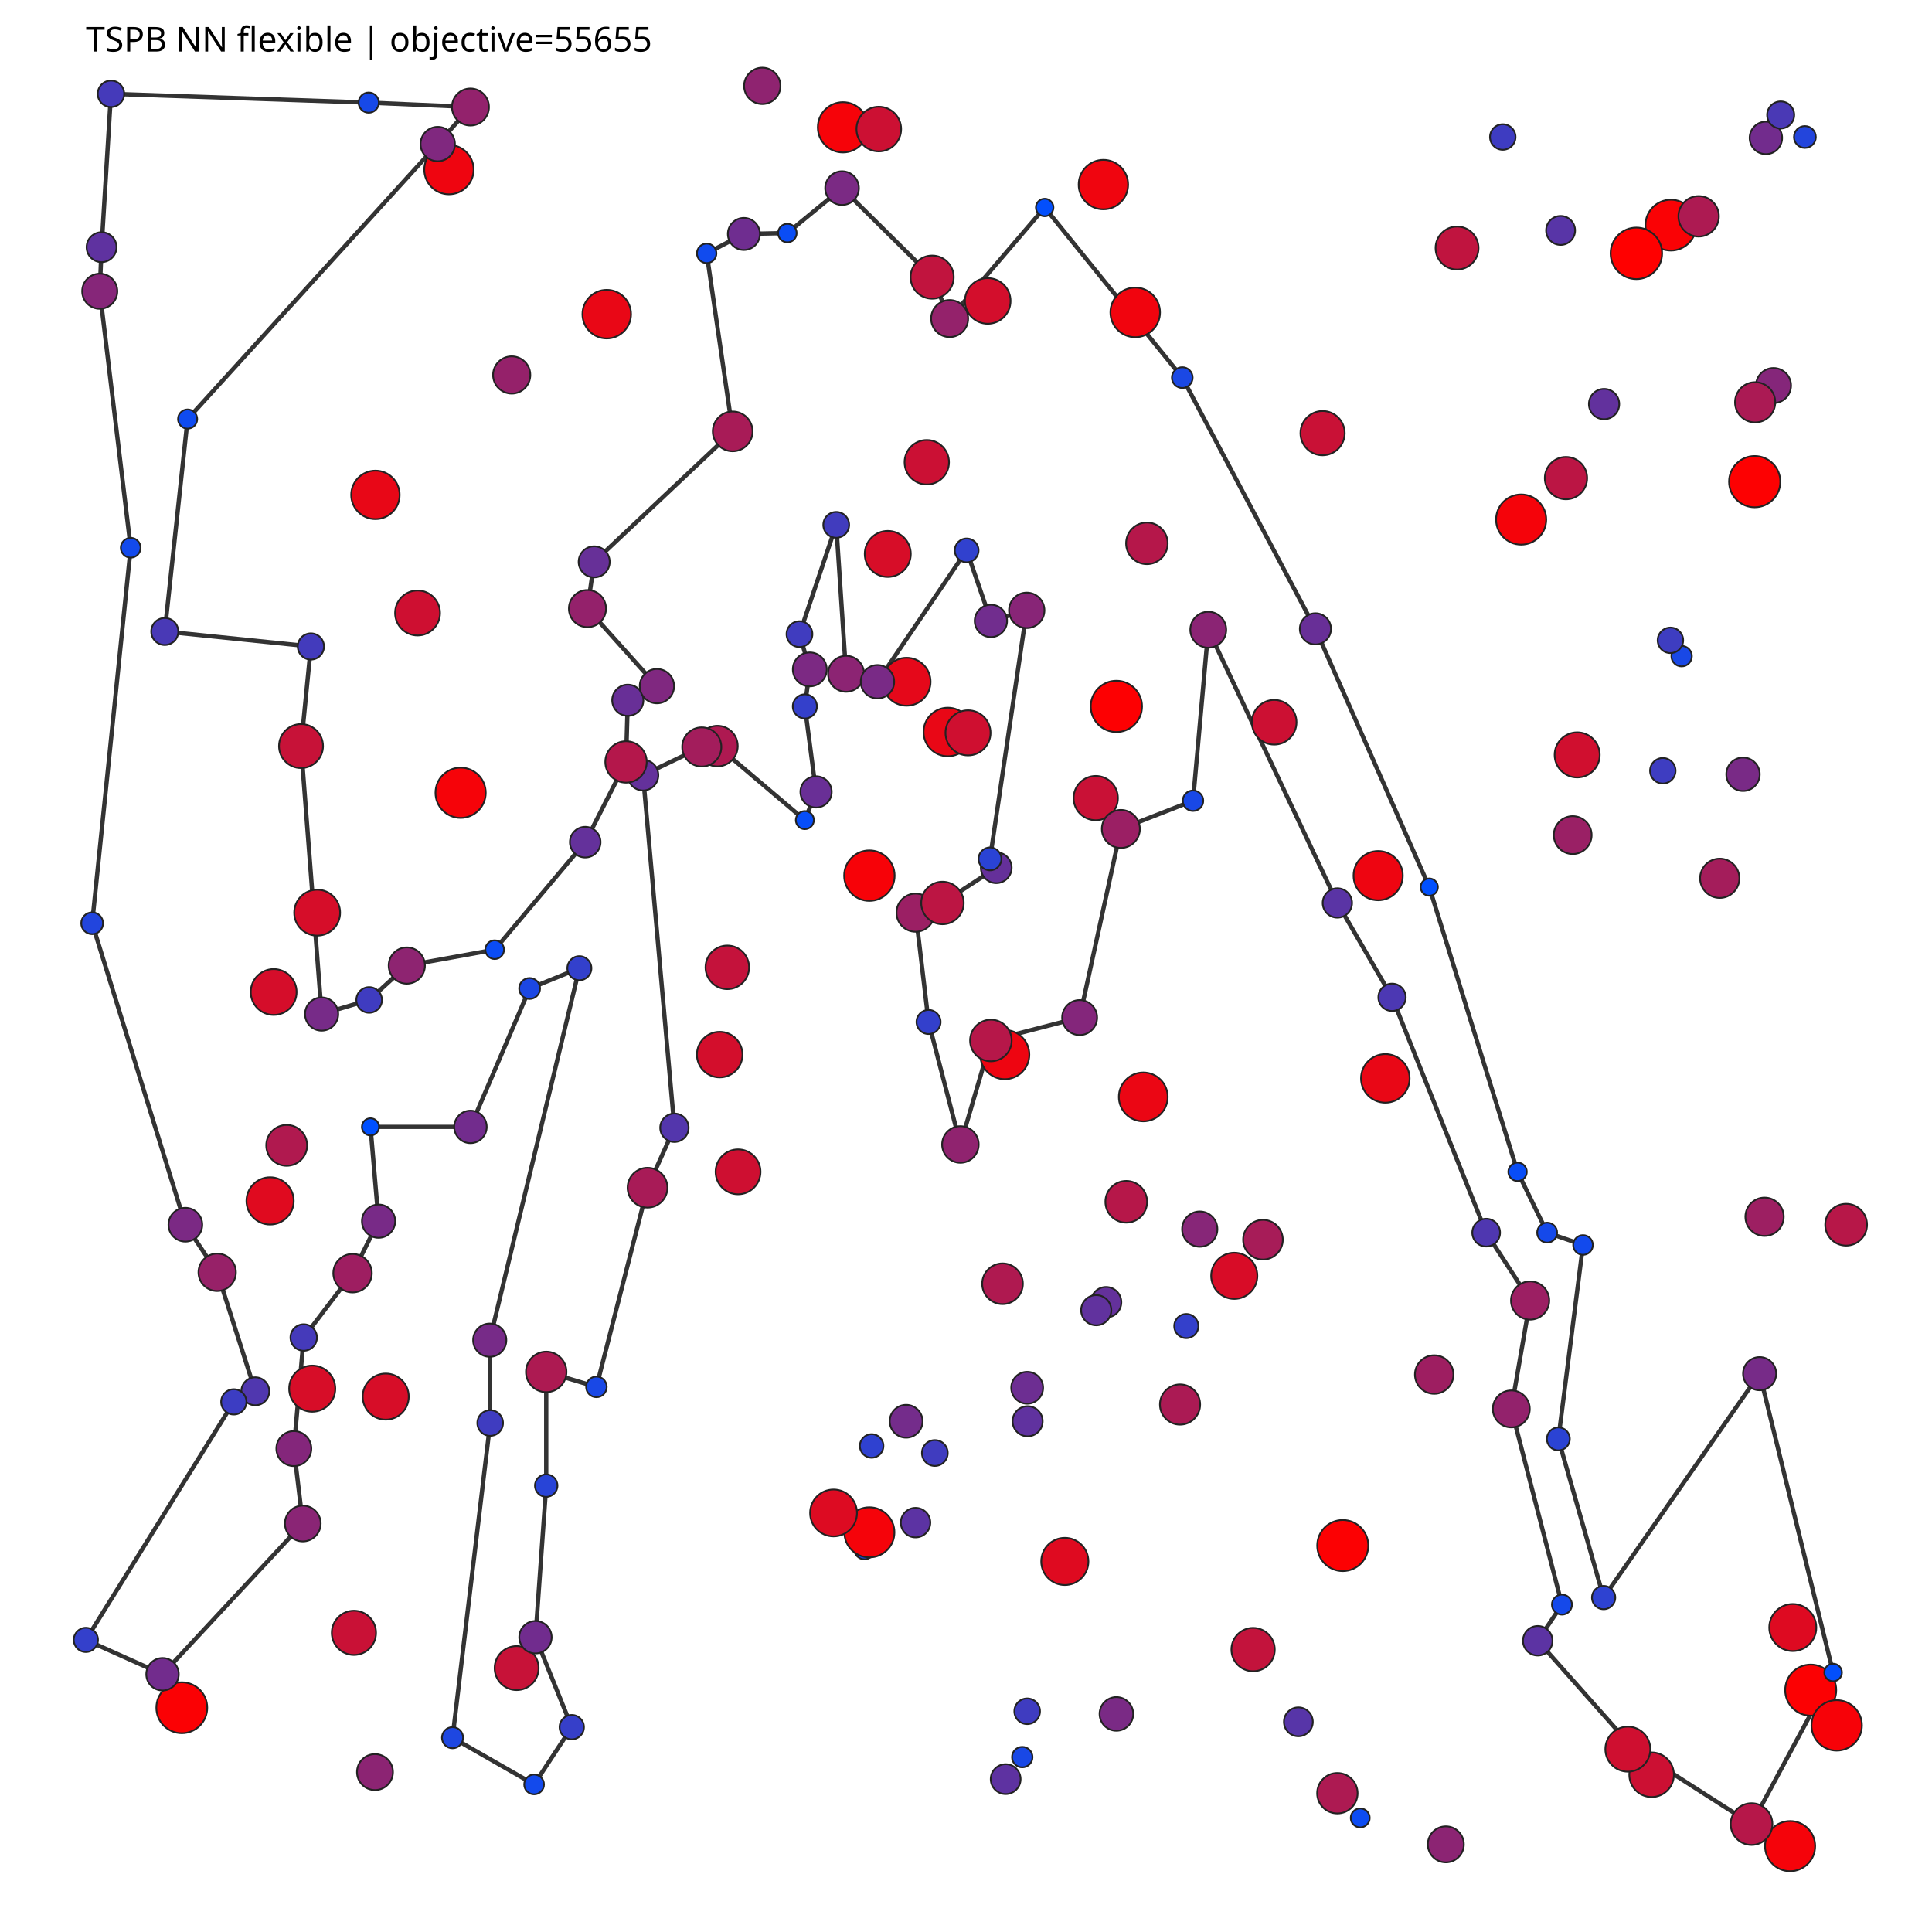
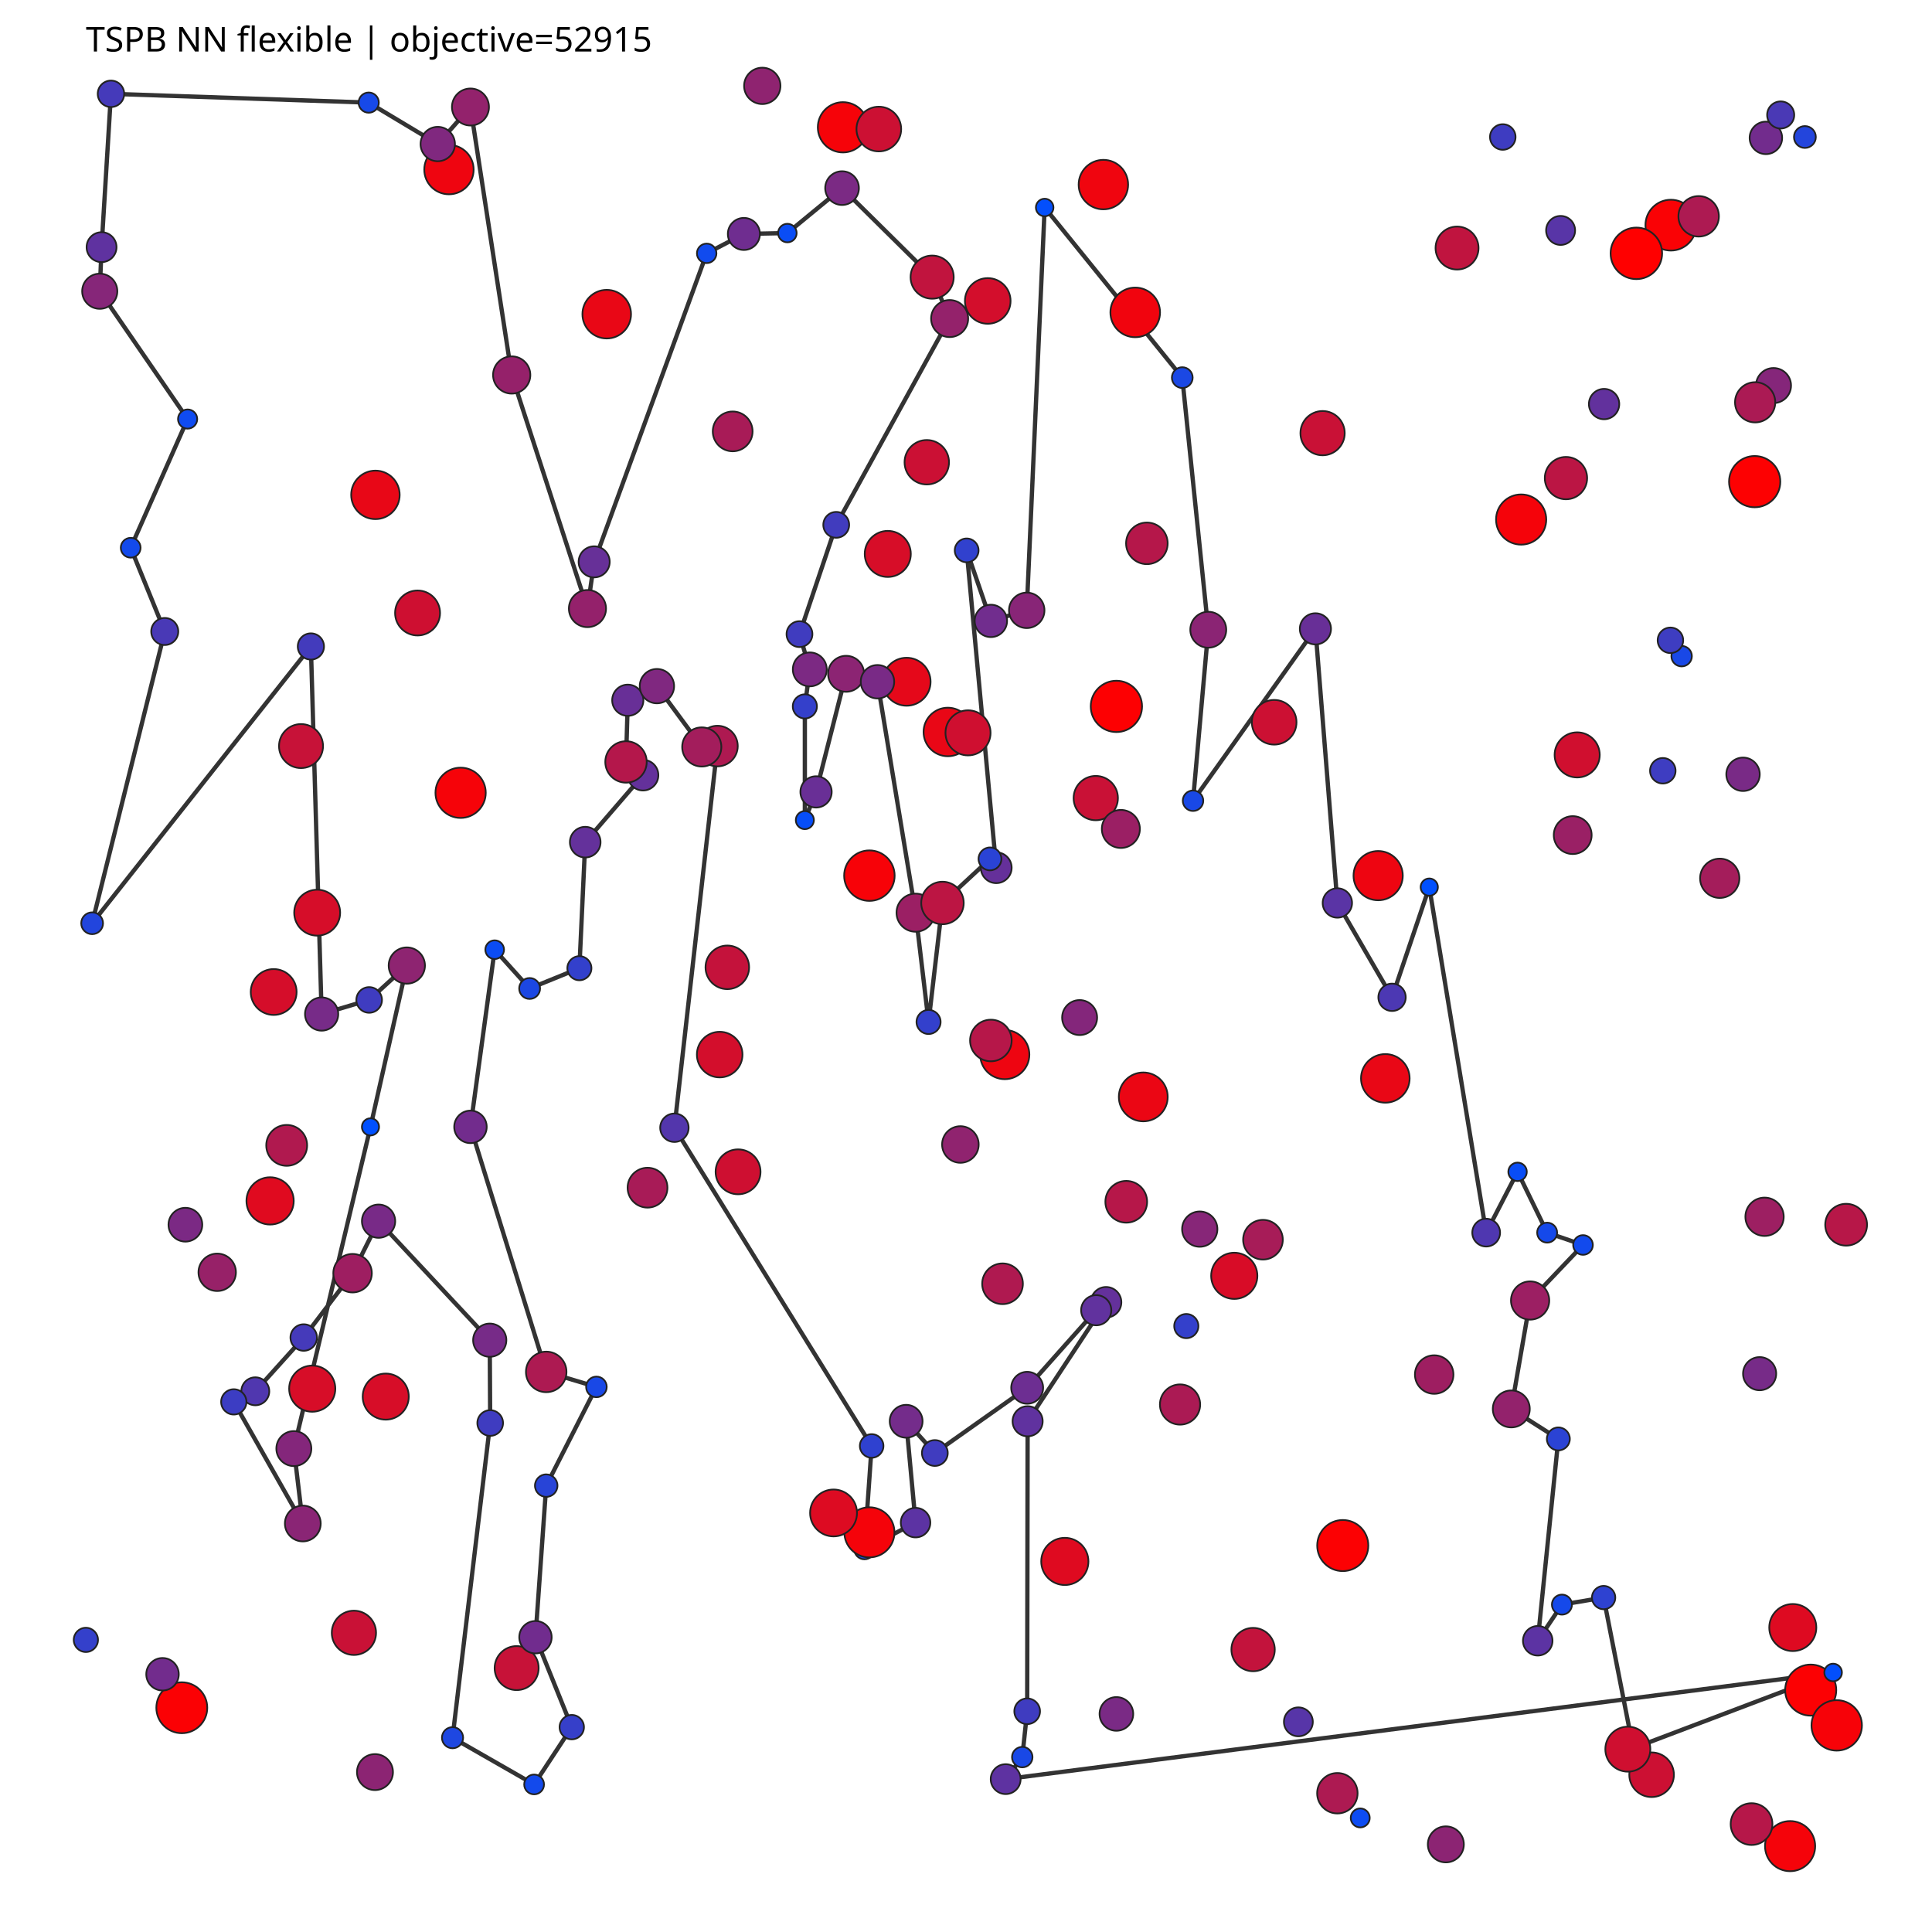
<svg xmlns="http://www.w3.org/2000/svg" width="900" height="900" viewBox="0 0 900 900">
  <rect width="100%" height="100%" fill="white" />
-   <text x="40" y="24" font-family="sans-serif" font-size="16">TSPB NN flexible | objective=55655</text>
-   <polyline fill="none" stroke="#333333" stroke-width="2" points="75.71,779.93 141.06,709.71 136.89,674.81 141.48,623.07 164.24,593.10 176.35,568.87 172.59,524.94 219.16,524.94 246.72,460.47 269.90,451.03 228.14,624.31 228.35,662.90 210.81,809.49 248.81,831.26 266.35,804.57 249.44,762.68 254.45,692.06 254.45,639.09 277.84,646.07 301.64,553.27 314.17,525.35 299.55,361.10 326.91,347.96 334.21,347.55 374.93,382.04 380.15,368.90 374.93,329.07 377.23,311.83 372.43,295.40 389.55,244.49 394.14,313.88 408.76,317.58 450.31,256.39 461.59,289.24 478.29,284.32 461.17,400.11 464.09,404.22 439.04,420.64 426.51,425.16 432.56,476.07 447.39,533.15 461.59,484.70 502.93,474.02 522.14,386.15 555.76,373.01 562.86,293.35 623.00,420.64 648.47,464.58 692.32,574.21 712.79,605.83 704.02,656.33 727.61,747.49 716.34,764.33 760.81,814.42 815.94,849.73 853.94,779.11 819.70,639.91 747.03,744.21 725.94,670.30 737.43,579.96 720.72,574.21 706.94,545.88 665.81,413.25 612.77,292.94 550.75,175.91 486.65,96.66 442.38,148.40 434.23,129.10 392.26,87.63 366.79,108.57 346.53,108.98 329.20,118.02 341.31,200.96 276.79,261.73 273.66,283.50 306.02,319.63 292.45,326.20 291.62,354.94 272.62,392.31 230.44,442.40 189.51,449.79 171.97,465.81 149.83,472.38 140.23,347.55 144.82,301.15 76.75,294.17 87.40,195.21 203.92,67.10 219.16,49.85 171.76,47.80 51.69,43.70 47.31,115.14 46.47,135.67 60.88,255.16 42.92,430.09 86.36,570.52 101.18,592.69 118.93,648.12 108.91,653.05 40.00,763.92 75.71,779.93 " />
+   <text x="40" y="24" font-family="sans-serif" font-size="16">TSPB NN flexible | objective=52915</text>
+   <polyline fill="none" stroke="#333333" stroke-width="2" points="853.94,779.11 760.81,814.42 747.03,744.21 727.61,747.49 716.34,764.33 725.94,670.30 704.02,656.33 712.79,605.83 737.43,579.96 720.72,574.21 706.94,545.88 692.32,574.21 665.81,413.25 648.47,464.58 623.00,420.64 612.77,292.94 555.76,373.01 562.86,293.35 550.75,175.91 486.65,96.66 478.29,284.32 461.59,289.24 450.31,256.39 464.09,404.22 461.17,400.11 439.04,420.64 432.56,476.07 426.51,425.16 408.76,317.58 394.14,313.88 380.15,368.90 374.93,382.04 374.93,329.07 377.23,311.83 372.43,295.40 389.55,244.49 442.38,148.40 434.23,129.10 392.26,87.63 366.79,108.57 346.53,108.98 329.20,118.02 276.79,261.73 273.66,283.50 238.37,174.68 219.16,49.85 203.92,67.10 171.76,47.80 51.69,43.70 47.31,115.14 46.47,135.67 87.40,195.21 60.88,255.16 76.75,294.17 42.92,430.09 144.82,301.15 149.83,472.38 171.97,465.81 189.51,449.79 172.59,524.94 136.89,674.81 141.06,709.71 108.91,653.05 118.93,648.12 141.48,623.07 164.24,593.10 176.35,568.87 228.14,624.31 228.35,662.90 210.81,809.49 248.81,831.26 266.35,804.57 249.44,762.68 254.45,692.06 277.84,646.07 254.45,639.09 219.16,524.94 230.44,442.40 246.72,460.47 269.90,451.03 272.62,392.31 299.55,361.10 291.62,354.94 292.45,326.20 306.02,319.63 326.91,347.96 334.21,347.55 314.17,525.35 406.05,673.58 402.70,721.62 426.51,709.30 422.12,662.08 435.49,676.87 478.50,646.48 510.66,610.35 515.25,606.65 478.71,662.08 478.50,797.18 476.21,818.53 468.48,828.79 853.94,779.11 " />
  <circle cx="520.06" cy="329.07" r="11.95" fill="rgb(253,0,2)" stroke="#222" stroke-width="0.8" />
  <circle cx="40.00" cy="763.92" r="5.65" fill="rgb(52,64,203)" stroke="#222" stroke-width="0.8" />
  <circle cx="760.81" cy="814.42" r="4.99" fill="rgb(31,70,224)" stroke="#222" stroke-width="0.8" />
  <circle cx="464.09" cy="404.22" r="7.18" fill="rgb(101,48,154)" stroke="#222" stroke-width="0.8" />
  <circle cx="335.26" cy="491.27" r="10.62" fill="rgb(211,14,44)" stroke="#222" stroke-width="0.8" />
  <circle cx="145.45" cy="646.89" r="10.75" fill="rgb(215,13,40)" stroke="#222" stroke-width="0.8" />
  <circle cx="141.48" cy="623.07" r="6.17" fill="rgb(69,58,186)" stroke="#222" stroke-width="0.8" />
  <circle cx="209.14" cy="79.01" r="11.50" fill="rgb(239,5,16)" stroke="#222" stroke-width="0.8" />
  <circle cx="394.14" cy="313.88" r="8.38" fill="rgb(140,36,115)" stroke="#222" stroke-width="0.8" />
  <circle cx="769.38" cy="826.74" r="10.39" fill="rgb(204,16,51)" stroke="#222" stroke-width="0.8" />
  <circle cx="774.60" cy="359.05" r="5.94" fill="rgb(62,61,193)" stroke="#222" stroke-width="0.8" />
  <circle cx="524.65" cy="559.84" r="9.72" fill="rgb(182,23,73)" stroke="#222" stroke-width="0.8" />
  <circle cx="708.61" cy="242.02" r="11.69" fill="rgb(245,3,10)" stroke="#222" stroke-width="0.8" />
  <circle cx="46.47" cy="135.67" r="8.19" fill="rgb(134,38,121)" stroke="#222" stroke-width="0.8" />
  <circle cx="747.03" cy="744.21" r="5.43" fill="rgb(46,66,209)" stroke="#222" stroke-width="0.8" />
  <circle cx="194.52" cy="285.55" r="10.47" fill="rgb(206,15,49)" stroke="#222" stroke-width="0.8" />
  <circle cx="392.68" cy="59.30" r="11.71" fill="rgb(246,3,9)" stroke="#222" stroke-width="0.8" />
  <circle cx="673.53" cy="859.18" r="8.39" fill="rgb(140,36,115)" stroke="#222" stroke-width="0.8" />
  <circle cx="729.49" cy="222.72" r="9.86" fill="rgb(187,21,68)" stroke="#222" stroke-width="0.8" />
  <circle cx="133.55" cy="533.56" r="9.52" fill="rgb(176,25,79)" stroke="#222" stroke-width="0.8" />
  <circle cx="727.61" cy="747.49" r="4.67" fill="rgb(21,73,234)" stroke="#222" stroke-width="0.8" />
  <circle cx="299.55" cy="361.10" r="7.14" fill="rgb(100,49,155)" stroke="#222" stroke-width="0.8" />
  <circle cx="468.06" cy="491.27" r="11.45" fill="rgb(238,5,17)" stroke="#222" stroke-width="0.8" />
  <circle cx="833.90" cy="860.00" r="11.68" fill="rgb(245,3,10)" stroke="#222" stroke-width="0.8" />
  <circle cx="515.25" cy="606.65" r="7.12" fill="rgb(100,49,155)" stroke="#222" stroke-width="0.8" />
  <circle cx="467.02" cy="598.03" r="9.48" fill="rgb(175,25,80)" stroke="#222" stroke-width="0.8" />
  <circle cx="189.51" cy="449.79" r="8.45" fill="rgb(142,36,113)" stroke="#222" stroke-width="0.8" />
  <circle cx="502.93" cy="474.02" r="8.15" fill="rgb(132,38,123)" stroke="#222" stroke-width="0.8" />
  <circle cx="60.88" cy="255.16" r="4.61" fill="rgb(19,74,236)" stroke="#222" stroke-width="0.8" />
  <circle cx="118.93" cy="648.12" r="6.51" fill="rgb(80,55,175)" stroke="#222" stroke-width="0.8" />
  <circle cx="292.45" cy="326.20" r="7.27" fill="rgb(104,47,151)" stroke="#222" stroke-width="0.8" />
  <circle cx="549.71" cy="654.28" r="9.37" fill="rgb(171,26,84)" stroke="#222" stroke-width="0.8" />
  <circle cx="460.13" cy="140.19" r="10.63" fill="rgb(211,14,44)" stroke="#222" stroke-width="0.8" />
  <circle cx="301.64" cy="553.27" r="9.28" fill="rgb(168,27,87)" stroke="#222" stroke-width="0.8" />
  <circle cx="510.66" cy="610.35" r="7.03" fill="rgb(97,50,158)" stroke="#222" stroke-width="0.8" />
  <circle cx="532.58" cy="510.98" r="11.38" fill="rgb(235,6,20)" stroke="#222" stroke-width="0.8" />
  <circle cx="141.06" cy="709.71" r="8.34" fill="rgb(138,37,117)" stroke="#222" stroke-width="0.8" />
  <circle cx="51.69" cy="43.70" r="6.16" fill="rgb(69,58,186)" stroke="#222" stroke-width="0.8" />
  <circle cx="272.62" cy="392.31" r="7.14" fill="rgb(100,49,155)" stroke="#222" stroke-width="0.8" />
  <circle cx="623.00" cy="835.36" r="9.42" fill="rgb(173,26,82)" stroke="#222" stroke-width="0.8" />
  <circle cx="277.84" cy="646.07" r="4.80" fill="rgb(25,72,230)" stroke="#222" stroke-width="0.8" />
  <circle cx="734.71" cy="351.66" r="10.51" fill="rgb(208,15,47)" stroke="#222" stroke-width="0.8" />
  <circle cx="219.16" cy="49.85" r="8.62" fill="rgb(147,34,108)" stroke="#222" stroke-width="0.8" />
  <circle cx="434.23" cy="129.10" r="10.05" fill="rgb(193,20,62)" stroke="#222" stroke-width="0.8" />
  <circle cx="514.00" cy="85.99" r="11.52" fill="rgb(240,5,15)" stroke="#222" stroke-width="0.8" />
  <circle cx="266.35" cy="804.57" r="5.68" fill="rgb(54,63,201)" stroke="#222" stroke-width="0.8" />
  <circle cx="461.59" cy="289.24" r="7.54" fill="rgb(113,45,142)" stroke="#222" stroke-width="0.8" />
  <circle cx="269.90" cy="451.03" r="5.61" fill="rgb(51,64,204)" stroke="#222" stroke-width="0.8" />
  <circle cx="392.26" cy="87.63" r="7.85" fill="rgb(123,42,132)" stroke="#222" stroke-width="0.8" />
  <circle cx="343.82" cy="545.88" r="10.46" fill="rgb(206,15,49)" stroke="#222" stroke-width="0.8" />
  <circle cx="238.37" cy="174.68" r="8.68" fill="rgb(149,33,106)" stroke="#222" stroke-width="0.8" />
  <circle cx="426.51" cy="709.30" r="6.88" fill="rgb(92,51,163)" stroke="#222" stroke-width="0.8" />
  <circle cx="712.79" cy="605.83" r="8.91" fill="rgb(156,31,99)" stroke="#222" stroke-width="0.8" />
  <circle cx="127.49" cy="462.11" r="10.68" fill="rgb(213,13,42)" stroke="#222" stroke-width="0.8" />
  <circle cx="665.81" cy="413.25" r="4.02" fill="rgb(1,80,254)" stroke="#222" stroke-width="0.8" />
  <circle cx="147.75" cy="425.16" r="10.70" fill="rgb(214,13,41)" stroke="#222" stroke-width="0.8" />
  <circle cx="822.00" cy="566.82" r="8.93" fill="rgb(157,31,98)" stroke="#222" stroke-width="0.8" />
  <circle cx="550.75" cy="175.91" r="4.84" fill="rgb(27,72,228)" stroke="#222" stroke-width="0.8" />
  <circle cx="355.10" cy="40.00" r="8.47" fill="rgb(143,35,112)" stroke="#222" stroke-width="0.8" />
  <circle cx="406.05" cy="673.58" r="5.49" fill="rgb(47,65,208)" stroke="#222" stroke-width="0.8" />
  <circle cx="254.45" cy="692.06" r="5.24" fill="rgb(40,68,215)" stroke="#222" stroke-width="0.8" />
  <circle cx="826.17" cy="179.61" r="8.17" fill="rgb(133,38,122)" stroke="#222" stroke-width="0.8" />
  <circle cx="174.68" cy="825.51" r="8.38" fill="rgb(140,36,115)" stroke="#222" stroke-width="0.8" />
  <circle cx="341.31" cy="200.96" r="9.27" fill="rgb(168,27,87)" stroke="#222" stroke-width="0.8" />
  <circle cx="314.17" cy="525.35" r="6.62" fill="rgb(83,54,172)" stroke="#222" stroke-width="0.8" />
  <circle cx="42.92" cy="430.09" r="5.08" fill="rgb(34,69,221)" stroke="#222" stroke-width="0.8" />
  <circle cx="558.89" cy="572.57" r="8.22" fill="rgb(135,38,120)" stroke="#222" stroke-width="0.8" />
  <circle cx="552.63" cy="617.74" r="5.63" fill="rgb(52,64,203)" stroke="#222" stroke-width="0.8" />
  <circle cx="835.15" cy="758.17" r="10.96" fill="rgb(222,10,33)" stroke="#222" stroke-width="0.8" />
  <circle cx="374.93" cy="382.04" r="4.21" fill="rgb(7,78,248)" stroke="#222" stroke-width="0.8" />
  <circle cx="726.99" cy="107.34" r="6.75" fill="rgb(88,53,167)" stroke="#222" stroke-width="0.8" />
  <circle cx="228.35" cy="662.90" r="5.98" fill="rgb(63,60,192)" stroke="#222" stroke-width="0.8" />
  <circle cx="450.31" cy="256.39" r="5.54" fill="rgb(49,65,206)" stroke="#222" stroke-width="0.8" />
  <circle cx="422.12" cy="662.08" r="7.65" fill="rgb(116,44,139)" stroke="#222" stroke-width="0.8" />
  <circle cx="716.34" cy="764.33" r="6.88" fill="rgb(92,51,163)" stroke="#222" stroke-width="0.8" />
  <circle cx="510.45" cy="371.78" r="10.32" fill="rgb(201,17,54)" stroke="#222" stroke-width="0.8" />
  <circle cx="555.76" cy="373.01" r="4.77" fill="rgb(25,72,230)" stroke="#222" stroke-width="0.8" />
  <circle cx="616.11" cy="201.78" r="10.31" fill="rgb(201,17,54)" stroke="#222" stroke-width="0.8" />
  <circle cx="732.63" cy="389.02" r="8.82" fill="rgb(154,32,101)" stroke="#222" stroke-width="0.8" />
  <circle cx="534.26" cy="253.11" r="9.69" fill="rgb(181,23,74)" stroke="#222" stroke-width="0.8" />
  <circle cx="692.32" cy="574.21" r="6.47" fill="rgb(79,55,176)" stroke="#222" stroke-width="0.8" />
  <circle cx="822.62" cy="64.23" r="7.57" fill="rgb(114,44,141)" stroke="#222" stroke-width="0.8" />
  <circle cx="468.48" cy="828.79" r="6.96" fill="rgb(94,50,161)" stroke="#222" stroke-width="0.8" />
  <circle cx="528.83" cy="145.53" r="11.56" fill="rgb(241,4,14)" stroke="#222" stroke-width="0.8" />
  <circle cx="588.34" cy="577.50" r="9.24" fill="rgb(167,28,88)" stroke="#222" stroke-width="0.8" />
  <circle cx="402.70" cy="721.62" r="4.77" fill="rgb(25,72,230)" stroke="#222" stroke-width="0.8" />
  <circle cx="478.29" cy="284.32" r="8.26" fill="rgb(136,37,119)" stroke="#222" stroke-width="0.8" />
  <circle cx="476.21" cy="818.53" r="4.77" fill="rgb(25,72,230)" stroke="#222" stroke-width="0.8" />
  <circle cx="520.06" cy="798.41" r="7.84" fill="rgb(122,42,133)" stroke="#222" stroke-width="0.8" />
  <circle cx="486.65" cy="96.66" r="4.09" fill="rgb(3,79,252)" stroke="#222" stroke-width="0.8" />
  <circle cx="737.43" cy="579.96" r="4.58" fill="rgb(18,74,237)" stroke="#222" stroke-width="0.8" />
  <circle cx="164.87" cy="760.63" r="10.31" fill="rgb(201,17,54)" stroke="#222" stroke-width="0.8" />
  <circle cx="413.56" cy="258.04" r="10.73" fill="rgb(215,13,40)" stroke="#222" stroke-width="0.8" />
  <circle cx="815.94" cy="849.73" r="9.72" fill="rgb(182,23,73)" stroke="#222" stroke-width="0.8" />
  <circle cx="829.51" cy="53.55" r="6.31" fill="rgb(74,57,181)" stroke="#222" stroke-width="0.8" />
  <circle cx="422.33" cy="317.58" r="11.17" fill="rgb(229,8,26)" stroke="#222" stroke-width="0.8" />
  <circle cx="366.79" cy="108.57" r="4.32" fill="rgb(10,77,245)" stroke="#222" stroke-width="0.8" />
  <circle cx="219.16" cy="524.94" r="7.57" fill="rgb(114,44,141)" stroke="#222" stroke-width="0.8" />
  <circle cx="447.39" cy="533.15" r="8.52" fill="rgb(144,35,111)" stroke="#222" stroke-width="0.8" />
  <circle cx="604.83" cy="802.10" r="6.73" fill="rgb(87,53,168)" stroke="#222" stroke-width="0.8" />
  <circle cx="843.50" cy="787.32" r="11.90" fill="rgb(252,1,3)" stroke="#222" stroke-width="0.8" />
  <circle cx="405.00" cy="713.82" r="11.67" fill="rgb(245,3,10)" stroke="#222" stroke-width="0.8" />
  <circle cx="125.82" cy="559.43" r="11.01" fill="rgb(224,10,31)" stroke="#222" stroke-width="0.8" />
  <circle cx="101.18" cy="592.69" r="8.72" fill="rgb(151,33,104)" stroke="#222" stroke-width="0.8" />
  <circle cx="612.77" cy="292.94" r="7.26" fill="rgb(104,47,151)" stroke="#222" stroke-width="0.8" />
  <circle cx="840.79" cy="63.82" r="5.09" fill="rgb(35,69,220)" stroke="#222" stroke-width="0.8" />
  <circle cx="645.34" cy="502.35" r="11.32" fill="rgb(233,7,22)" stroke="#222" stroke-width="0.8" />
  <circle cx="388.30" cy="704.79" r="10.92" fill="rgb(221,11,34)" stroke="#222" stroke-width="0.8" />
  <circle cx="84.69" cy="795.53" r="11.86" fill="rgb(251,1,4)" stroke="#222" stroke-width="0.8" />
  <circle cx="441.54" cy="340.98" r="11.31" fill="rgb(233,7,22)" stroke="#222" stroke-width="0.8" />
  <circle cx="853.94" cy="779.11" r="4.10" fill="rgb(3,79,252)" stroke="#222" stroke-width="0.8" />
  <circle cx="461.59" cy="484.70" r="9.69" fill="rgb(182,23,73)" stroke="#222" stroke-width="0.8" />
  <circle cx="855.61" cy="803.75" r="11.75" fill="rgb(247,2,8)" stroke="#222" stroke-width="0.8" />
  <circle cx="179.69" cy="650.59" r="10.73" fill="rgb(215,13,40)" stroke="#222" stroke-width="0.8" />
  <circle cx="783.37" cy="305.67" r="4.77" fill="rgb(25,72,230)" stroke="#222" stroke-width="0.8" />
  <circle cx="176.35" cy="568.87" r="7.75" fill="rgb(120,42,135)" stroke="#222" stroke-width="0.8" />
  <circle cx="171.76" cy="47.80" r="4.71" fill="rgb(23,73,232)" stroke="#222" stroke-width="0.8" />
  <circle cx="408.76" cy="317.58" r="7.79" fill="rgb(121,42,134)" stroke="#222" stroke-width="0.8" />
  <circle cx="819.70" cy="639.91" r="7.72" fill="rgb(119,43,136)" stroke="#222" stroke-width="0.8" />
  <circle cx="574.97" cy="594.33" r="10.76" fill="rgb(216,12,39)" stroke="#222" stroke-width="0.8" />
  <circle cx="389.55" cy="244.49" r="6.02" fill="rgb(65,60,190)" stroke="#222" stroke-width="0.8" />
  <circle cx="329.20" cy="118.02" r="4.54" fill="rgb(17,75,238)" stroke="#222" stroke-width="0.8" />
  <circle cx="426.51" cy="425.16" r="8.88" fill="rgb(155,31,100)" stroke="#222" stroke-width="0.8" />
  <circle cx="174.89" cy="230.53" r="11.29" fill="rgb(232,7,23)" stroke="#222" stroke-width="0.8" />
  <circle cx="338.81" cy="450.62" r="10.15" fill="rgb(196,18,59)" stroke="#222" stroke-width="0.8" />
  <circle cx="171.97" cy="465.81" r="5.97" fill="rgb(63,60,192)" stroke="#222" stroke-width="0.8" />
  <circle cx="496.04" cy="727.37" r="10.99" fill="rgb(223,10,32)" stroke="#222" stroke-width="0.8" />
  <circle cx="706.94" cy="545.88" r="4.30" fill="rgb(9,77,246)" stroke="#222" stroke-width="0.8" />
  <circle cx="405.00" cy="407.91" r="11.76" fill="rgb(247,2,8)" stroke="#222" stroke-width="0.8" />
  <circle cx="720.72" cy="574.21" r="4.65" fill="rgb(21,73,234)" stroke="#222" stroke-width="0.8" />
  <circle cx="276.79" cy="261.73" r="7.24" fill="rgb(103,48,152)" stroke="#222" stroke-width="0.8" />
  <circle cx="860.00" cy="570.52" r="9.74" fill="rgb(183,23,72)" stroke="#222" stroke-width="0.8" />
  <circle cx="108.91" cy="653.05" r="5.89" fill="rgb(60,61,195)" stroke="#222" stroke-width="0.8" />
  <circle cx="372.43" cy="295.40" r="6.02" fill="rgb(64,60,191)" stroke="#222" stroke-width="0.8" />
  <circle cx="248.81" cy="831.26" r="4.61" fill="rgb(19,74,236)" stroke="#222" stroke-width="0.8" />
  <circle cx="522.14" cy="386.15" r="8.86" fill="rgb(155,31,100)" stroke="#222" stroke-width="0.8" />
  <circle cx="377.23" cy="311.83" r="7.90" fill="rgb(124,41,131)" stroke="#222" stroke-width="0.8" />
  <circle cx="450.94" cy="341.39" r="10.50" fill="rgb(207,15,48)" stroke="#222" stroke-width="0.8" />
  <circle cx="140.23" cy="347.55" r="10.25" fill="rgb(199,18,56)" stroke="#222" stroke-width="0.8" />
  <circle cx="817.61" cy="187.41" r="9.37" fill="rgb(171,26,84)" stroke="#222" stroke-width="0.8" />
  <circle cx="246.72" cy="460.47" r="4.87" fill="rgb(28,71,227)" stroke="#222" stroke-width="0.8" />
  <circle cx="254.45" cy="639.09" r="9.44" fill="rgb(173,26,82)" stroke="#222" stroke-width="0.8" />
  <circle cx="240.67" cy="777.06" r="10.25" fill="rgb(199,18,56)" stroke="#222" stroke-width="0.8" />
  <circle cx="801.12" cy="409.14" r="9.15" fill="rgb(164,29,91)" stroke="#222" stroke-width="0.8" />
  <circle cx="593.56" cy="336.46" r="10.40" fill="rgb(204,16,51)" stroke="#222" stroke-width="0.8" />
  <circle cx="76.75" cy="294.17" r="6.30" fill="rgb(73,57,182)" stroke="#222" stroke-width="0.8" />
  <circle cx="47.31" cy="115.14" r="6.97" fill="rgb(95,50,160)" stroke="#222" stroke-width="0.8" />
  <circle cx="203.92" cy="67.10" r="8.01" fill="rgb(128,40,127)" stroke="#222" stroke-width="0.8" />
  <circle cx="811.97" cy="360.69" r="7.79" fill="rgb(121,42,134)" stroke="#222" stroke-width="0.8" />
  <circle cx="87.40" cy="195.21" r="4.47" fill="rgb(15,75,240)" stroke="#222" stroke-width="0.8" />
  <circle cx="668.10" cy="640.32" r="8.97" fill="rgb(158,30,97)" stroke="#222" stroke-width="0.8" />
  <circle cx="432.56" cy="476.07" r="5.61" fill="rgb(51,64,204)" stroke="#222" stroke-width="0.8" />
  <circle cx="478.50" cy="646.48" r="7.43" fill="rgb(109,46,146)" stroke="#222" stroke-width="0.8" />
  <circle cx="725.94" cy="670.30" r="5.35" fill="rgb(43,67,212)" stroke="#222" stroke-width="0.8" />
  <circle cx="230.44" cy="442.40" r="4.35" fill="rgb(11,76,244)" stroke="#222" stroke-width="0.8" />
  <circle cx="228.14" cy="624.31" r="7.74" fill="rgb(119,43,136)" stroke="#222" stroke-width="0.8" />
  <circle cx="442.38" cy="148.40" r="8.63" fill="rgb(148,34,107)" stroke="#222" stroke-width="0.8" />
  <circle cx="249.44" cy="762.68" r="7.55" fill="rgb(113,44,142)" stroke="#222" stroke-width="0.8" />
  <circle cx="144.82" cy="301.15" r="6.11" fill="rgb(67,59,188)" stroke="#222" stroke-width="0.8" />
  <circle cx="642.00" cy="407.91" r="11.47" fill="rgb(238,5,17)" stroke="#222" stroke-width="0.8" />
  <circle cx="380.15" cy="368.90" r="7.29" fill="rgb(105,47,150)" stroke="#222" stroke-width="0.8" />
  <circle cx="214.57" cy="369.31" r="11.71" fill="rgb(246,3,9)" stroke="#222" stroke-width="0.8" />
  <circle cx="623.00" cy="420.64" r="6.84" fill="rgb(90,52,165)" stroke="#222" stroke-width="0.8" />
  <circle cx="583.74" cy="768.43" r="10.10" fill="rgb(195,19,60)" stroke="#222" stroke-width="0.8" />
  <circle cx="409.39" cy="60.12" r="10.41" fill="rgb(204,16,51)" stroke="#222" stroke-width="0.8" />
  <circle cx="778.35" cy="104.88" r="11.84" fill="rgb(250,2,5)" stroke="#222" stroke-width="0.8" />
  <circle cx="431.73" cy="215.33" r="10.35" fill="rgb(203,16,52)" stroke="#222" stroke-width="0.8" />
  <circle cx="435.49" cy="676.87" r="6.01" fill="rgb(64,60,191)" stroke="#222" stroke-width="0.8" />
  <circle cx="334.21" cy="347.55" r="9.46" fill="rgb(174,25,81)" stroke="#222" stroke-width="0.8" />
  <circle cx="791.30" cy="100.77" r="9.43" fill="rgb(173,26,82)" stroke="#222" stroke-width="0.8" />
  <circle cx="172.59" cy="524.94" r="4.00" fill="rgb(0,80,255)" stroke="#222" stroke-width="0.8" />
  <circle cx="633.65" cy="846.86" r="4.42" fill="rgb(13,76,242)" stroke="#222" stroke-width="0.8" />
  <circle cx="374.93" cy="329.07" r="5.62" fill="rgb(52,64,203)" stroke="#222" stroke-width="0.8" />
  <circle cx="439.04" cy="420.64" r="9.90" fill="rgb(188,21,67)" stroke="#222" stroke-width="0.8" />
  <circle cx="75.71" cy="779.93" r="7.57" fill="rgb(114,44,141)" stroke="#222" stroke-width="0.8" />
  <circle cx="210.81" cy="809.49" r="4.93" fill="rgb(30,71,225)" stroke="#222" stroke-width="0.8" />
  <circle cx="291.62" cy="354.94" r="9.65" fill="rgb(180,23,75)" stroke="#222" stroke-width="0.8" />
  <circle cx="149.83" cy="472.38" r="7.74" fill="rgb(119,43,136)" stroke="#222" stroke-width="0.8" />
  <circle cx="86.36" cy="570.52" r="7.87" fill="rgb(123,41,132)" stroke="#222" stroke-width="0.8" />
  <circle cx="478.50" cy="797.18" r="5.98" fill="rgb(63,60,192)" stroke="#222" stroke-width="0.8" />
  <circle cx="164.24" cy="593.10" r="8.97" fill="rgb(158,30,97)" stroke="#222" stroke-width="0.8" />
  <circle cx="478.71" cy="662.08" r="7.01" fill="rgb(96,50,159)" stroke="#222" stroke-width="0.8" />
  <circle cx="704.02" cy="656.33" r="8.61" fill="rgb(147,34,108)" stroke="#222" stroke-width="0.8" />
  <circle cx="306.02" cy="319.63" r="8.00" fill="rgb(128,40,128)" stroke="#222" stroke-width="0.8" />
  <circle cx="461.17" cy="400.11" r="5.33" fill="rgb(42,67,213)" stroke="#222" stroke-width="0.8" />
  <circle cx="562.86" cy="293.35" r="8.37" fill="rgb(139,36,116)" stroke="#222" stroke-width="0.8" />
  <circle cx="625.51" cy="719.98" r="11.90" fill="rgb(252,1,3)" stroke="#222" stroke-width="0.8" />
  <circle cx="747.24" cy="188.23" r="7.07" fill="rgb(98,49,157)" stroke="#222" stroke-width="0.8" />
  <circle cx="758.31" cy="814.83" r="10.48" fill="rgb(207,15,48)" stroke="#222" stroke-width="0.8" />
  <circle cx="326.91" cy="347.96" r="9.12" fill="rgb(163,29,92)" stroke="#222" stroke-width="0.8" />
  <circle cx="700.05" cy="63.82" r="5.95" fill="rgb(62,60,193)" stroke="#222" stroke-width="0.8" />
  <circle cx="273.66" cy="283.50" r="8.65" fill="rgb(148,33,107)" stroke="#222" stroke-width="0.8" />
  <circle cx="648.47" cy="464.58" r="6.37" fill="rgb(76,56,179)" stroke="#222" stroke-width="0.8" />
  <circle cx="817.40" cy="224.37" r="11.94" fill="rgb(253,1,2)" stroke="#222" stroke-width="0.8" />
  <circle cx="678.75" cy="115.55" r="10.01" fill="rgb(192,20,63)" stroke="#222" stroke-width="0.8" />
  <circle cx="282.64" cy="146.35" r="11.32" fill="rgb(233,7,22)" stroke="#222" stroke-width="0.8" />
  <circle cx="778.15" cy="298.28" r="5.94" fill="rgb(62,61,193)" stroke="#222" stroke-width="0.8" />
  <circle cx="136.89" cy="674.81" r="8.15" fill="rgb(132,38,123)" stroke="#222" stroke-width="0.8" />
  <circle cx="346.53" cy="108.98" r="7.47" fill="rgb(111,45,144)" stroke="#222" stroke-width="0.8" />
  <circle cx="762.28" cy="118.02" r="12.00" fill="rgb(255,0,0)" stroke="#222" stroke-width="0.8" />
</svg>
